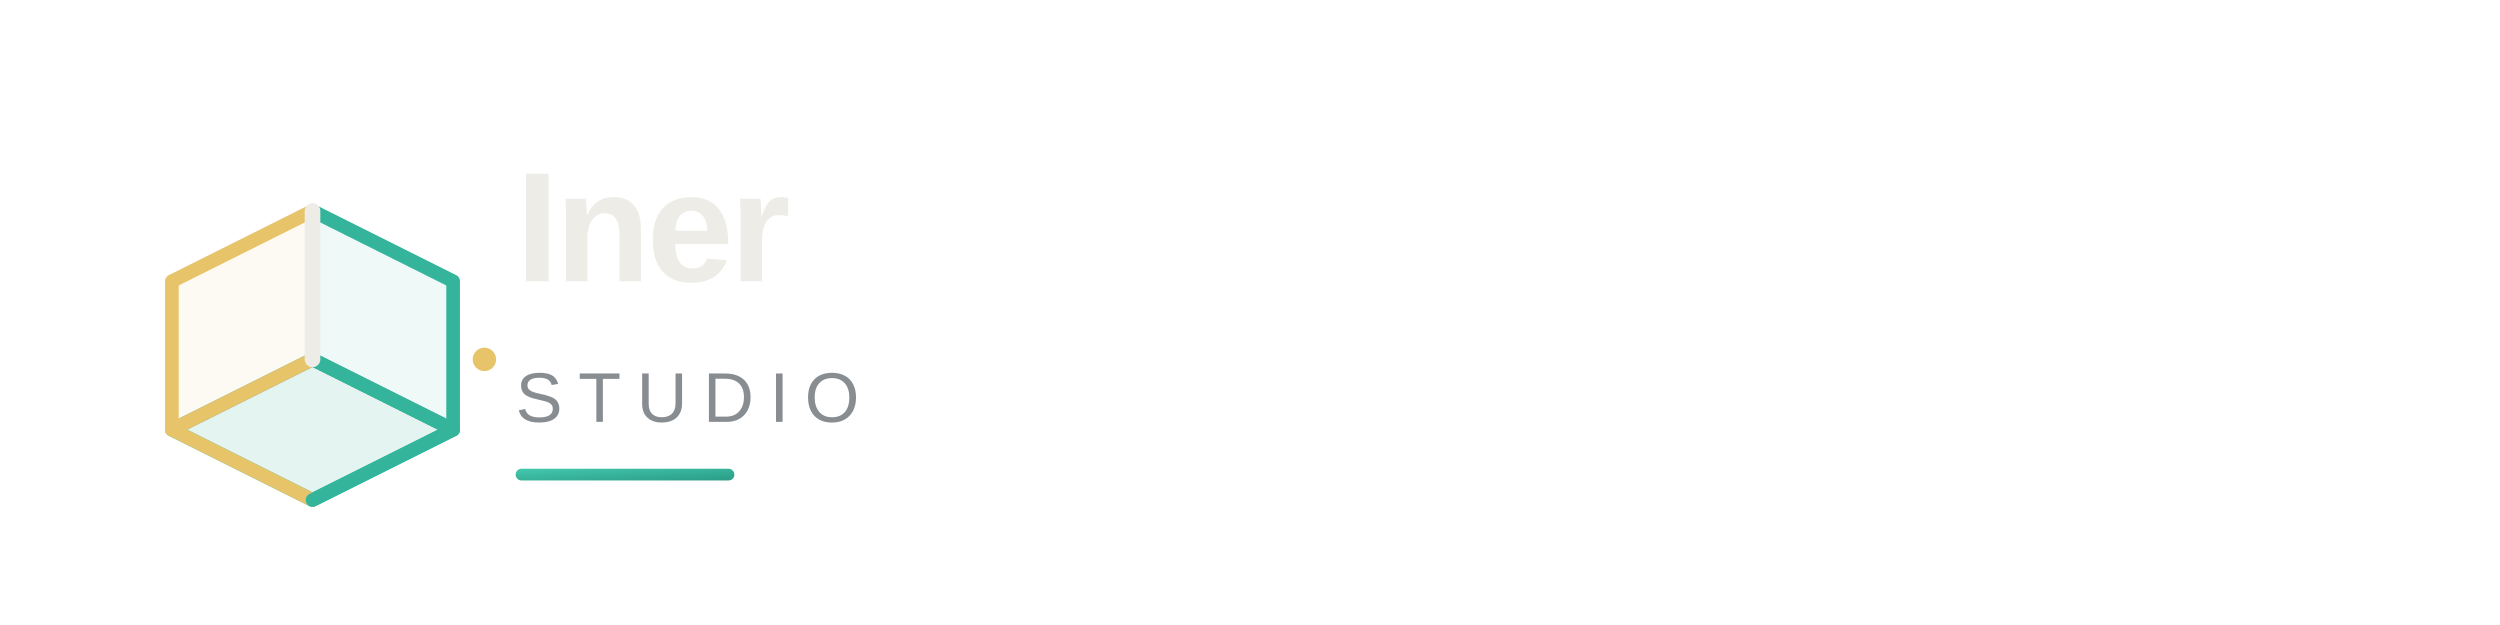
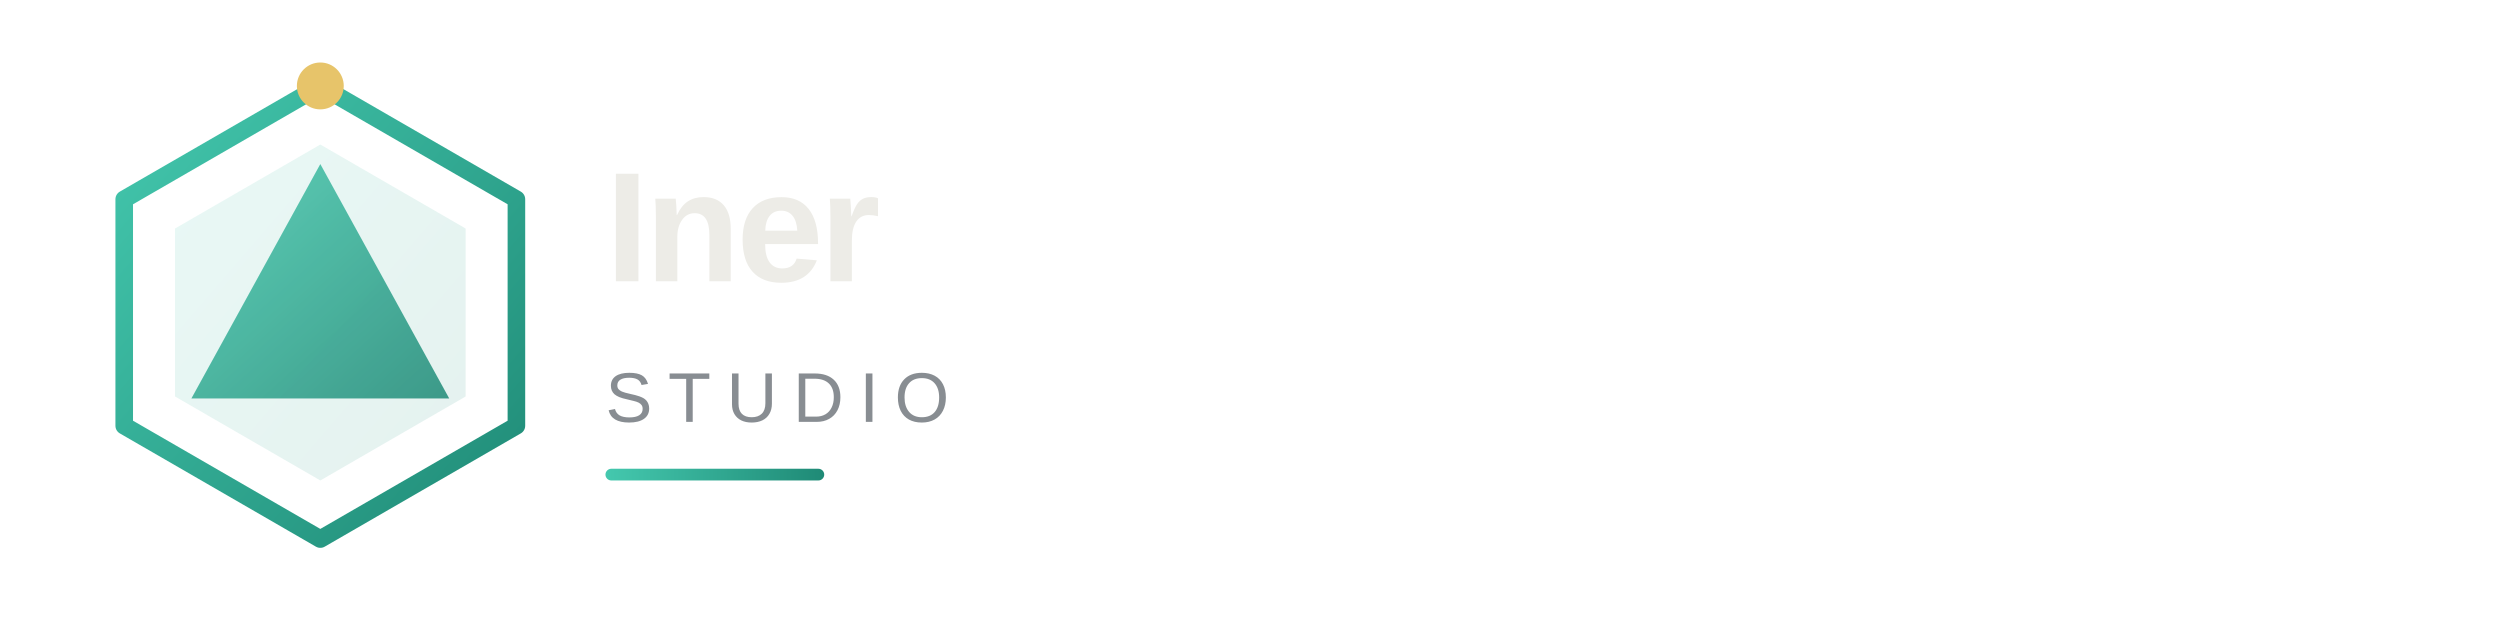
<svg xmlns="http://www.w3.org/2000/svg" viewBox="0 0 640 160" width="640" height="160">
  <defs>
-     <linearGradient id="i2" x1="0" y1="0" x2="1" y2="1">
+     <linearGradient id="geo" x1="0" y1="0" x2="1" y2="1">
      <stop offset="0" stop-color="#44c8ae" />
-       <stop offset="1" stop-color="#2a9c86" />
+       <stop offset="1" stop-color="#1f8a76" />
+     </linearGradient>
+     <linearGradient id="bar" x1="0" y1="0" x2="1" y2="0">
+       <stop offset="0" stop-color="#44c8ae" />
+       <stop offset="1" stop-color="#1f8a76" />
    </linearGradient>
  </defs>
-   <g transform="translate(80 92)">
+   <g transform="translate(82 80)">
    <g>
      <animateTransform attributeName="transform" type="rotate" values="-6 0 0; 6 0 0; -6 0 0" dur="6s" repeatCount="indefinite" calcMode="spline" keySplines="0.45 0 0.55 1; 0.45 0 0.55 1" />
-       <polygon points="0,0 -36,18 0,36 36,18" fill="#35b49c22" />
-       <polygon points="0,0 -36,18 0,36 36,18" fill="none" stroke="#35b49c" stroke-width="3.5" stroke-linejoin="round" />
-       <polygon points="0,0 36,18 36,-20 0,-38" fill="#35b49c14" />
-       <polygon points="0,0 36,18 36,-20 0,-38" fill="none" stroke="#35b49c" stroke-width="3.5" stroke-linejoin="round">
-         <animate attributeName="opacity" values=".55;1;.55" dur="2.8s" repeatCount="indefinite" />
-       </polygon>
-       <polygon points="0,0 -36,18 -36,-20 0,-38" fill="#e7c46a14" />
-       <polygon points="0,0 -36,18 -36,-20 0,-38" fill="none" stroke="#e7c46a" stroke-width="3.5" stroke-linejoin="round">
-         <animate attributeName="opacity" values="1;.55;1" dur="2.8s" repeatCount="indefinite" />
-       </polygon>
-       <line x1="0" y1="0" x2="0" y2="-38" stroke="#edece7" stroke-width="4" stroke-linecap="round">
-         <animate attributeName="opacity" values=".5;1;.5" dur="2.8s" repeatCount="indefinite" />
-       </line>
-       <line x1="-36" y1="18" x2="0" y2="36" stroke="#e7c46a" stroke-width="3.5" stroke-linecap="round" />
-       <line x1="0" y1="36" x2="36" y2="18" stroke="#35b49c" stroke-width="3.5" stroke-linecap="round" />
+       <polygon points="0,-58 50.2,-29 50.2,29 0,58 -50.2,29 -50.2,-29" fill="none" stroke="url(#geo)" stroke-width="4.5" stroke-linejoin="round" />
+       <polygon points="0,-43 37.2,-21.5 37.2,21.5 0,43 -37.2,21.5 -37.2,-21.5" fill="url(#geo)" opacity=".12" />
+       <g>
+         <animateTransform attributeName="transform" type="rotate" values="0 0 0; 360 0 0" dur="28s" repeatCount="indefinite" />
+         <polygon points="0,-38 33,22 -33,22" fill="url(#geo)" opacity=".85" />
+       </g>
    </g>
    <g>
      <animateTransform attributeName="transform" type="rotate" values="0 0 0; 360 0 0" dur="4s" repeatCount="indefinite" />
-       <circle cx="44" cy="0" r="3" fill="#e7c46a" />
+       <circle cx="0" cy="-58" r="6" fill="#e7c46a" />
    </g>
  </g>
-   <text x="132" y="72" font-family="Arial, Helvetica, sans-serif" font-size="40" font-weight="700" fill="#edece7" letter-spacing="-1">Iner</text>
-   <text x="132" y="108" font-family="Arial, Helvetica, sans-serif" font-size="18" font-weight="500" fill="#888d92" letter-spacing="4">STUDIO</text>
-   <rect x="132" y="120" width="56" height="3" rx="1.5" fill="url(#i2)">
+   <text x="155" y="72" font-family="Arial, Helvetica, sans-serif" font-size="40" font-weight="700" fill="#edece7" letter-spacing="-1">Iner</text>
+   <text x="155" y="108" font-family="Arial, Helvetica, sans-serif" font-size="18" font-weight="500" fill="#888d92" letter-spacing="4">STUDIO</text>
+   <rect x="155" y="120" width="56" height="3" rx="1.5" fill="url(#bar)">
    <animate attributeName="opacity" values=".45;1;.45" dur="3.2s" repeatCount="indefinite" />
  </rect>
</svg>
